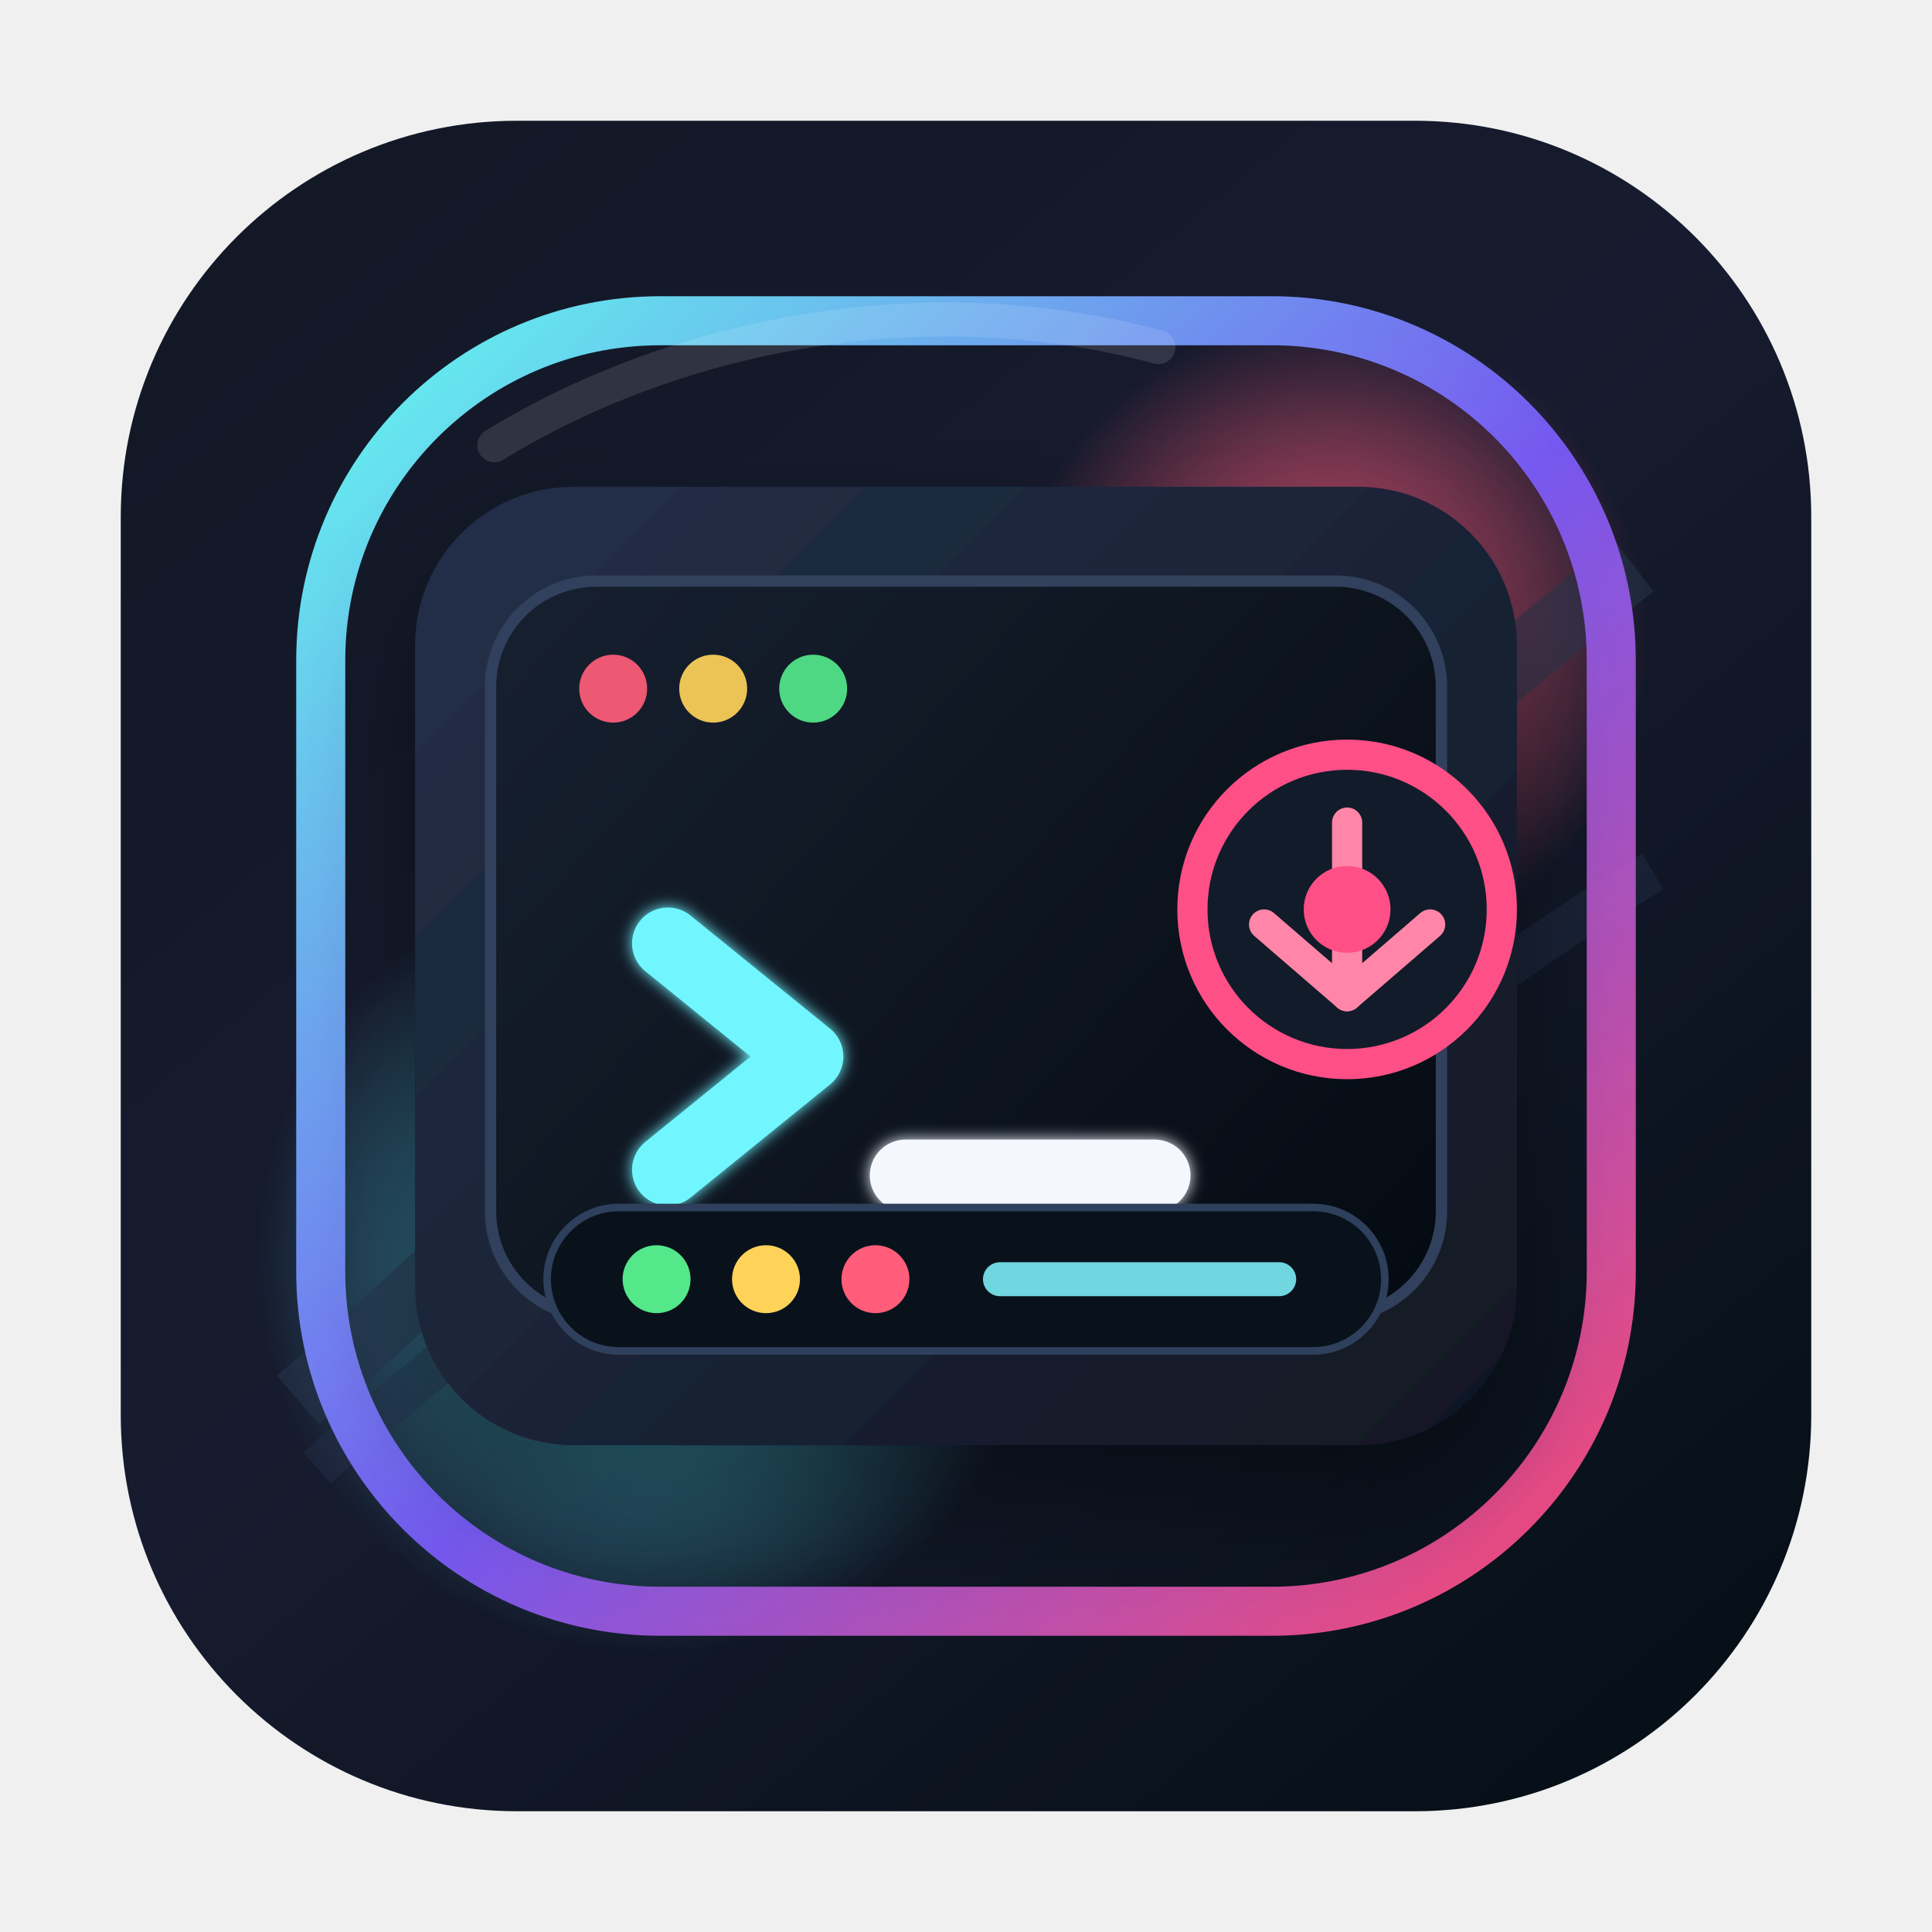
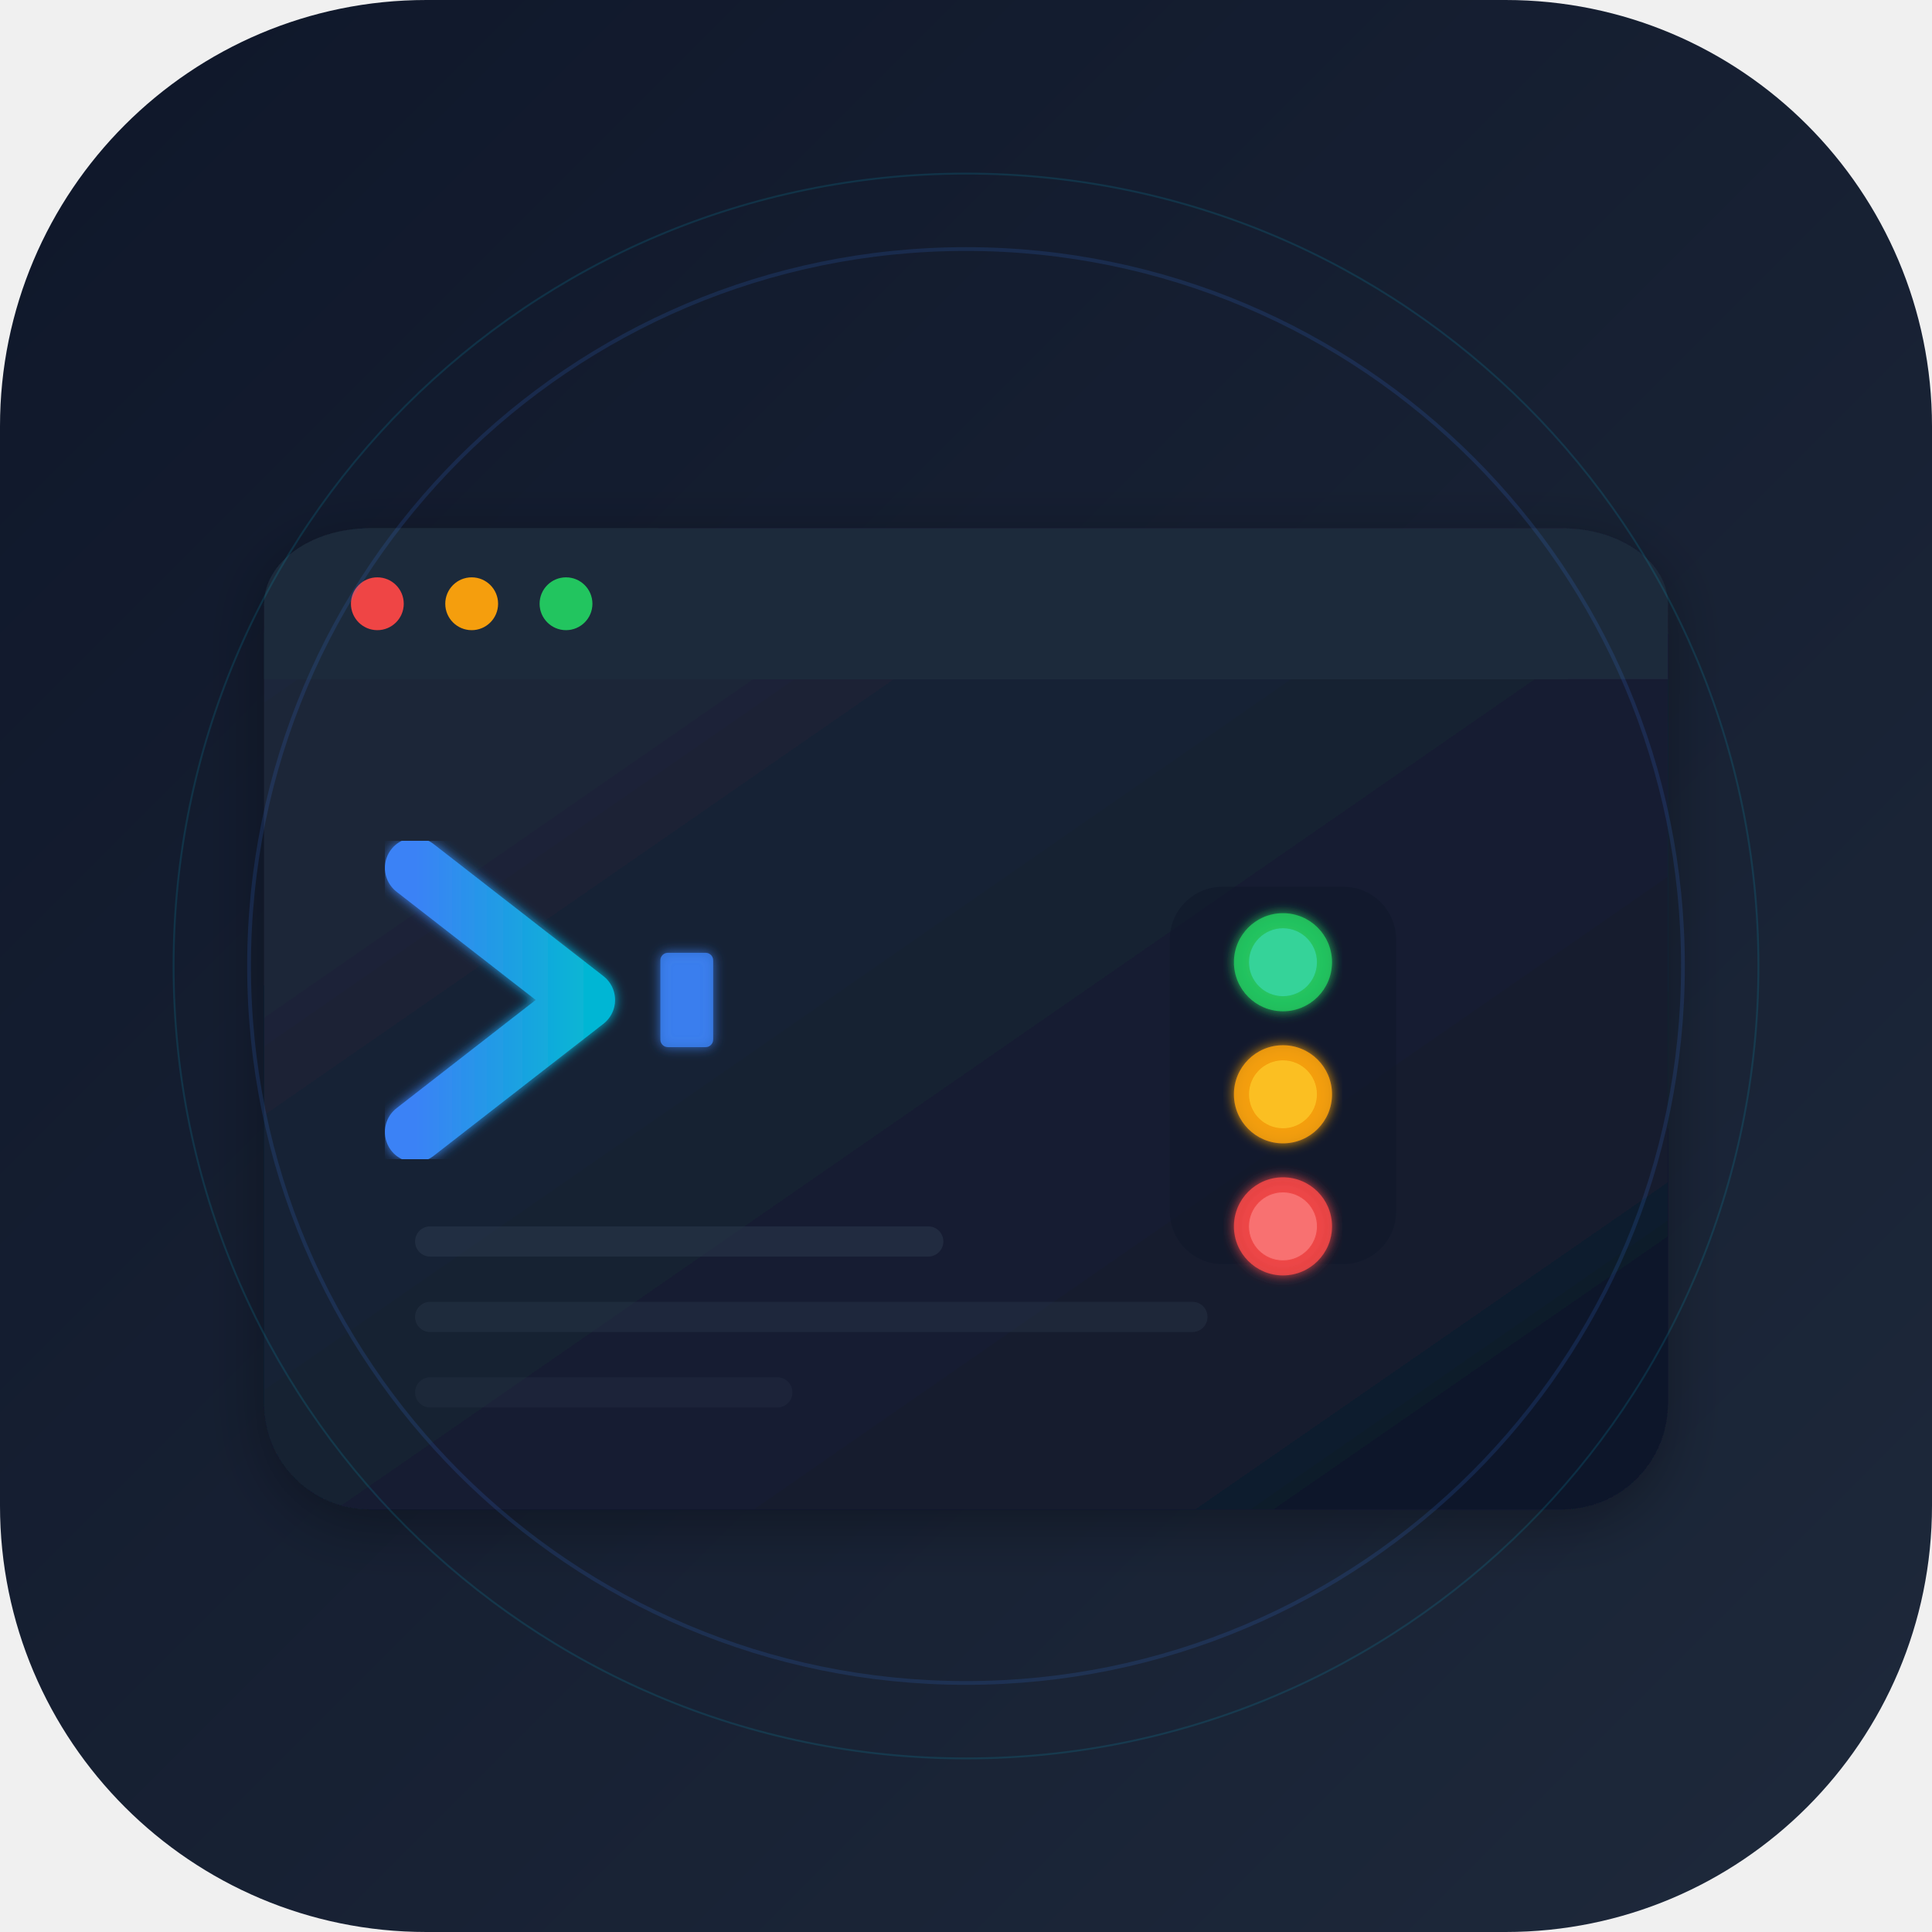
<svg xmlns="http://www.w3.org/2000/svg" viewBox="0 0 1024 1024" role="img" aria-label="AI CLI Monitor app icon">
  <defs>
-     <linearGradient id="bg" x1="180" y1="120" x2="850" y2="920" gradientUnits="userSpaceOnUse">
-       <stop offset="0" stop-color="#121826" />
-       <stop offset="0.45" stop-color="#171b2f" />
-       <stop offset="1" stop-color="#071018" />
+     <linearGradient id="bg" x1="0%" y1="0%" x2="100%" y2="100%">
+       <stop offset="0%" stop-color="#0f172a" />
+       <stop offset="100%" stop-color="#1e293b" />
    </linearGradient>
-     <linearGradient id="panel" x1="210" y1="250" x2="780" y2="820" gradientUnits="userSpaceOnUse">
-       <stop offset="0" stop-color="#24304a" />
-       <stop offset="1" stop-color="#101722" />
+     <linearGradient id="terminal" x1="0%" y1="0%" x2="100%" y2="100%">
+       <stop offset="0%" stop-color="#1e293b" />
+       <stop offset="100%" stop-color="#0f172a" />
    </linearGradient>
-     <linearGradient id="ring" x1="220" y1="210" x2="820" y2="820" gradientUnits="userSpaceOnUse">
-       <stop offset="0" stop-color="#6df7ff" />
-       <stop offset="0.52" stop-color="#7c5cff" />
-       <stop offset="1" stop-color="#ff4f87" />
+     <linearGradient id="prompt-grad" x1="0%" y1="0%" x2="100%" y2="0%">
+       <stop offset="0%" stop-color="#3b82f6" />
+       <stop offset="100%" stop-color="#06b6d4" />
    </linearGradient>
-     <linearGradient id="terminal" x1="290" y1="324" x2="720" y2="714" gradientUnits="userSpaceOnUse">
-       <stop offset="0" stop-color="#161f2e" />
-       <stop offset="1" stop-color="#050b12" />
-     </linearGradient>
-     <radialGradient id="glowRed" cx="0" cy="0" r="1" gradientUnits="userSpaceOnUse" gradientTransform="translate(704 338) rotate(90) scale(170)">
-       <stop offset="0" stop-color="#ff5b7b" stop-opacity="0.95" />
-       <stop offset="1" stop-color="#ff5b7b" stop-opacity="0" />
-     </radialGradient>
-     <radialGradient id="glowCyan" cx="0" cy="0" r="1" gradientUnits="userSpaceOnUse" gradientTransform="translate(346 666) rotate(90) scale(210)">
-       <stop offset="0" stop-color="#54eaff" stop-opacity="0.75" />
-       <stop offset="1" stop-color="#54eaff" stop-opacity="0" />
-     </radialGradient>
-     <filter id="softShadow" x="-30%" y="-30%" width="160%" height="160%" color-interpolation-filters="sRGB">
-       <feDropShadow dx="0" dy="28" stdDeviation="28" flood-color="#000000" flood-opacity="0.38" />
-     </filter>
-     <filter id="lineGlow" x="-100%" y="-100%" width="300%" height="300%" color-interpolation-filters="sRGB">
-       <feGaussianBlur stdDeviation="4" result="blur" />
+     <filter id="glow-filter">
+       <feGaussianBlur stdDeviation="3" result="coloredBlur" />
      <feMerge>
-         <feMergeNode in="blur" />
+         <feMergeNode in="coloredBlur" />
        <feMergeNode in="SourceGraphic" />
      </feMerge>
    </filter>
-     <clipPath id="rounded">
-       <rect x="64" y="64" width="896" height="896" rx="210" />
-     </clipPath>
+     <filter id="soft-shadow">
+       <feGaussianBlur in="SourceAlpha" stdDeviation="16" />
+       <feOffset dx="0" dy="8" result="offsetblur" />
+       <feComponentTransfer>
+         <feFuncA type="linear" slope="0.3" />
+       </feComponentTransfer>
+       <feMerge>
+         <feMergeNode />
+         <feMergeNode in="SourceGraphic" />
+       </feMerge>
+     </filter>
  </defs>
-   <rect x="64" y="64" width="896" height="896" rx="210" fill="url(#bg)" />
-   <g clip-path="url(#rounded)">
-     <circle cx="704" cy="338" r="210" fill="url(#glowRed)" />
-     <circle cx="346" cy="666" r="250" fill="url(#glowCyan)" />
-     <path d="M158 742C294 624 359 531 493 542C629 553 676 446 866 300" fill="none" stroke="#27344d" stroke-width="34" opacity="0.55" />
-     <path d="M168 778C324 639 393 612 527 632C652 651 725 553 876 462" fill="none" stroke="#24304a" stroke-width="22" opacity="0.42" />
+   <rect width="1024" height="1024" rx="226" fill="url(#bg)" />
+   <g filter="url(#soft-shadow)">
+     <rect x="140" y="280" width="744" height="520" rx="56" fill="url(#terminal)" />
+     <rect x="140" y="280" width="744" height="80" rx="56" fill="#1e293b" />
+     <rect x="140" y="320" width="744" height="40" fill="#1e293b" />
+     <circle cx="200" cy="320" r="14" fill="#ef4444" />
+     <circle cx="250" cy="320" r="14" fill="#f59e0b" />
+     <circle cx="300" cy="320" r="14" fill="#22c55e" />
  </g>
-   <rect x="170" y="170" width="684" height="684" rx="180" fill="none" stroke="url(#ring)" stroke-width="26" opacity="0.92" />
-   <rect x="220" y="258" width="584" height="508" rx="84" fill="url(#panel)" filter="url(#softShadow)" />
-   <rect x="260" y="308" width="504" height="390" rx="56" fill="url(#terminal)" stroke="#31405c" stroke-width="6" />
-   <g opacity="0.92">
-     <circle cx="325" cy="365" r="18" fill="#ff5d7a" />
-     <circle cx="378" cy="365" r="18" fill="#ffd35a" />
-     <circle cx="431" cy="365" r="18" fill="#54e88b" />
+   <g filter="url(#glow-filter)">
+     <path d="M220 460 L310 530 L220 600" fill="none" stroke="url(#prompt-grad)" stroke-width="32" stroke-linecap="round" stroke-linejoin="round" />
+     <rect x="350" y="505" width="28" height="50" rx="4" fill="#3b82f6" opacity="0.8">
+       <animate attributeName="opacity" values="0.8;0.2;0.8" dur="1.2s" repeatCount="indefinite" />
+     </rect>
  </g>
-   <g filter="url(#lineGlow)" stroke-linecap="round" stroke-linejoin="round">
-     <path d="M354 500L428 560L354 620" fill="none" stroke="#71f6ff" stroke-width="38" />
-     <path d="M480 623H612" fill="none" stroke="#f5f7ff" stroke-width="38" />
+   <rect x="220" y="650" width="280" height="16" rx="8" fill="#334155" opacity="0.4" />
+   <rect x="220" y="690" width="420" height="16" rx="8" fill="#334155" opacity="0.3" />
+   <rect x="220" y="730" width="200" height="16" rx="8" fill="#334155" opacity="0.2" />
+   <g transform="translate(680, 500)">
+     <rect x="-60" y="-30" width="120" height="200" rx="28" fill="#0f172a" opacity="0.6" />
+     <g filter="url(#glow-filter)">
+       <circle cx="0" cy="10" r="26" fill="#22c55e" opacity="0.9" />
+       <circle cx="0" cy="10" r="18" fill="#34d399" />
+       <circle cx="0" cy="80" r="26" fill="#f59e0b" opacity="0.9" />
+       <circle cx="0" cy="80" r="18" fill="#fbbf24" />
+       <circle cx="0" cy="150" r="26" fill="#ef4444" opacity="0.9" />
+       <circle cx="0" cy="150" r="18" fill="#f87171" />
+     </g>
  </g>
-   <g transform="translate(640 408)">
-     <circle cx="74" cy="74" r="82" fill="#121b29" stroke="#ff4f87" stroke-width="16" />
-     <path d="M74 28V120L118 82" fill="none" stroke="#ff86a8" stroke-width="16" stroke-linecap="round" stroke-linejoin="round" />
-     <path d="M74 120L30 82" fill="none" stroke="#ff86a8" stroke-width="16" stroke-linecap="round" stroke-linejoin="round" />
-     <circle cx="74" cy="74" r="23" fill="#ff4f87" />
+   <g opacity="0.15">
+     <circle cx="512" cy="512" r="380" fill="none" stroke="#3b82f6" stroke-width="2" />
+     <circle cx="512" cy="512" r="420" fill="none" stroke="#06b6d4" stroke-width="1" />
  </g>
-   <g transform="translate(290 640)">
-     <rect x="0" y="0" width="444" height="76" rx="38" fill="#09121b" stroke="#2f405d" stroke-width="4" />
-     <circle cx="58" cy="38" r="18" fill="#54e88b" />
-     <circle cx="116" cy="38" r="18" fill="#ffd35a" />
-     <circle cx="174" cy="38" r="18" fill="#ff5d7a" />
-     <path d="M240 38H388" stroke="#81f6ff" stroke-width="18" stroke-linecap="round" opacity="0.86" />
-   </g>
-   <path d="M262 236C360 176 492 151 614 184" fill="none" stroke="#ffffff" stroke-width="18" stroke-linecap="round" opacity="0.12" />
</svg>
